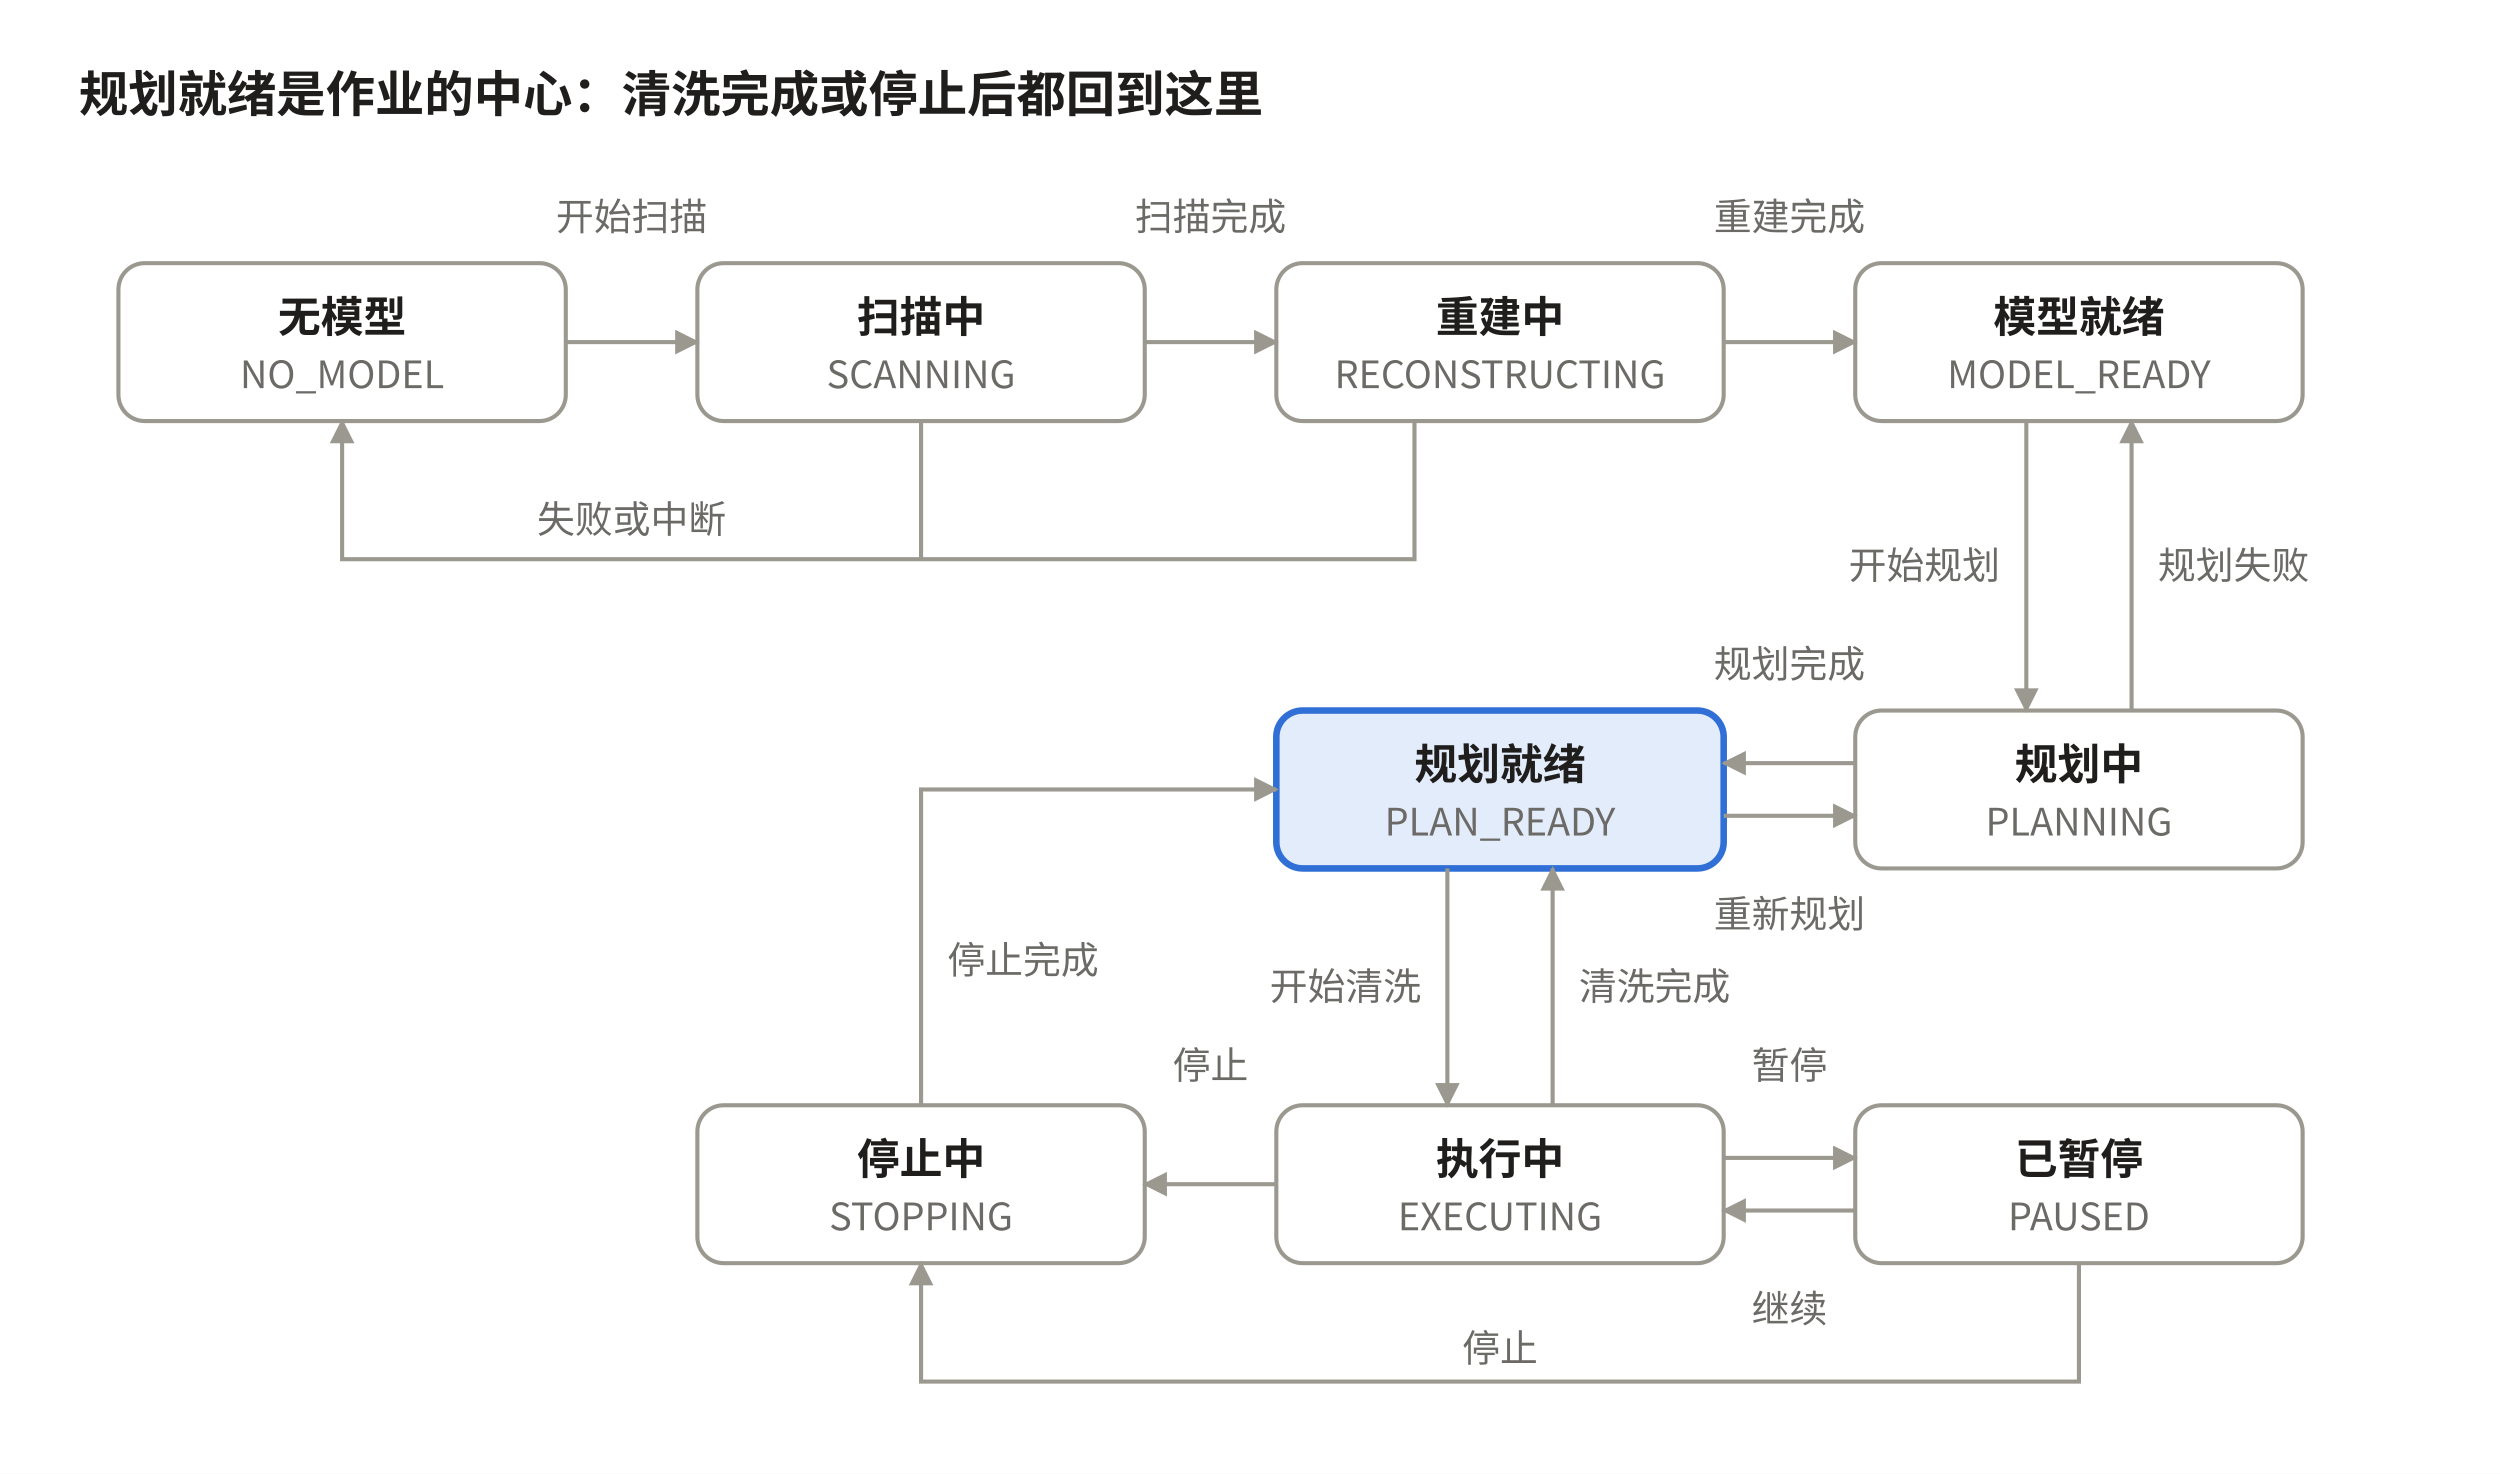
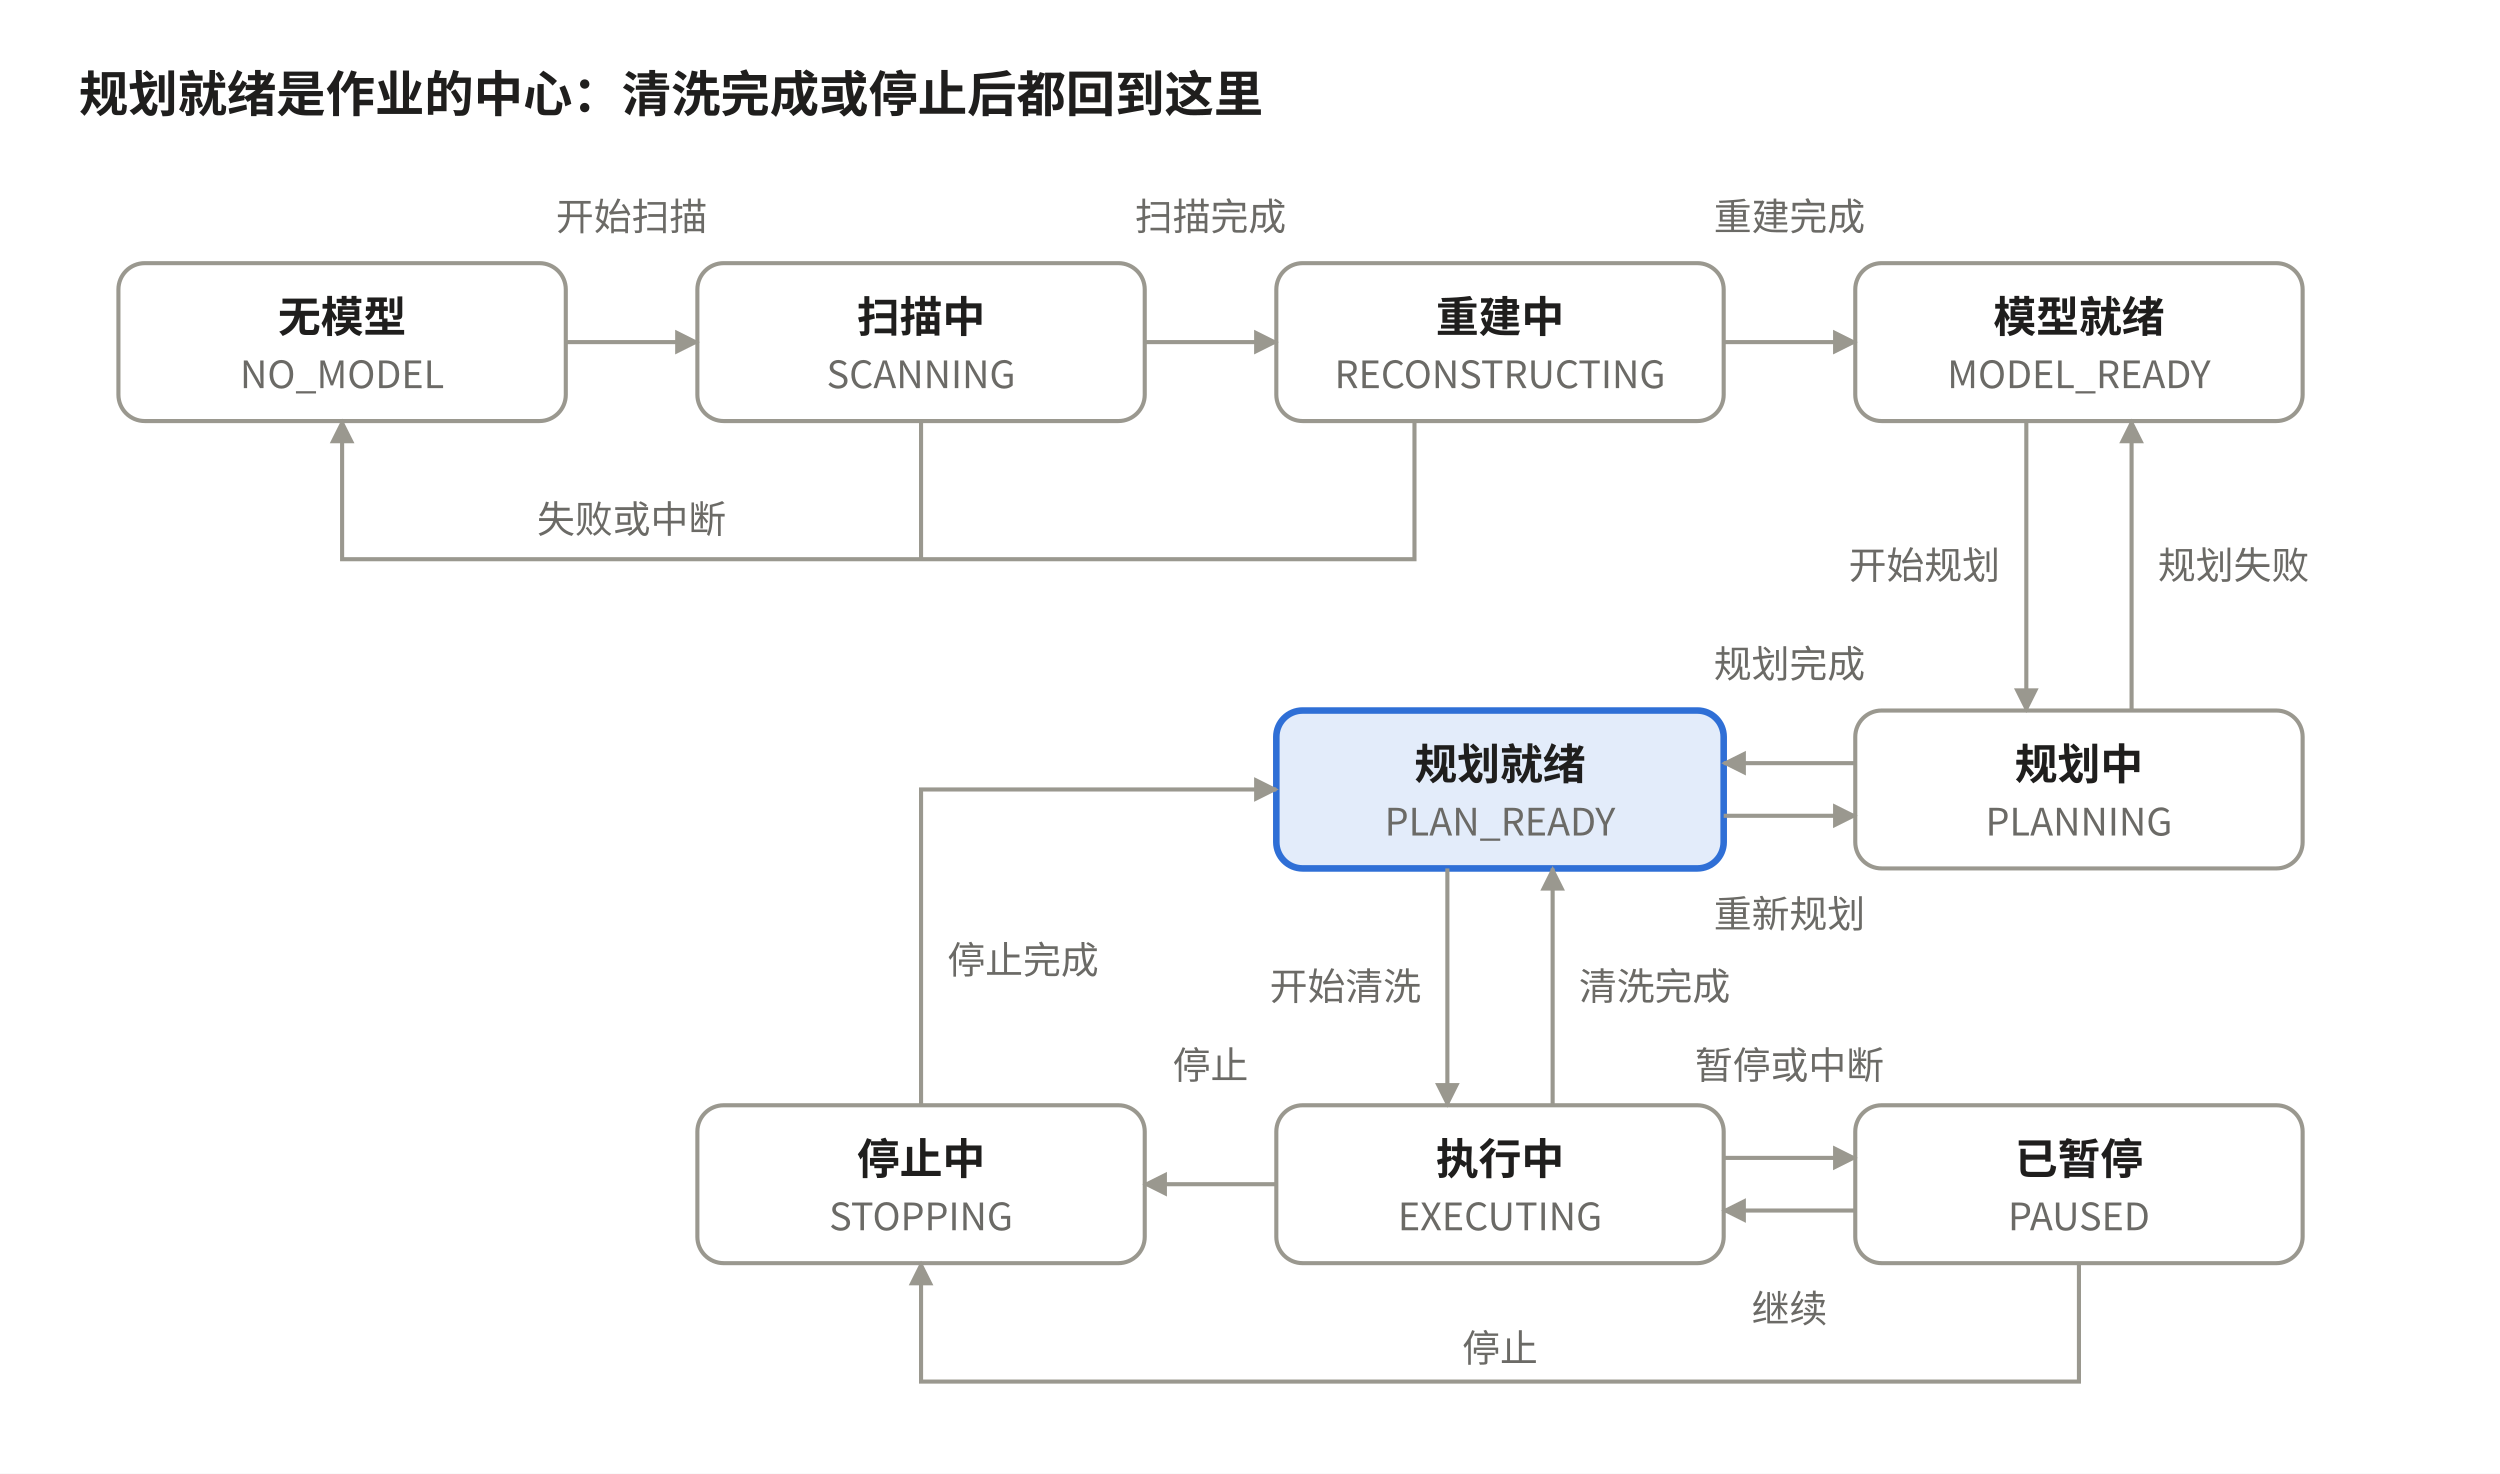
<svg xmlns="http://www.w3.org/2000/svg" viewBox="0 0 760 448" width="760" height="448" font-family="'Noto Sans CJK SC','PingFang SC','Microsoft YaHei',sans-serif">
  <defs>
    <marker id="arrow" viewBox="0 0 10 10" refX="9" refY="5" markerWidth="6" markerHeight="6" orient="auto-start-reverse">
      <path d="M0 0L10 5L0 10z" fill="#9a988f" />
    </marker>
  </defs>
  <rect width="760" height="448" fill="#ffffff" />
  <text x="24" y="34" font-size="15" font-weight="600" fill="#1f1e1d" text-anchor="start">规划就绪是作业的中心：清洗完成或停止后都回到这里</text>
  <rect x="36.0" y="80.0" width="136" height="48" rx="8" fill="none" stroke="#9a988f" stroke-width="1.25" />
  <text x="104" y="101" font-size="13" font-weight="600" fill="#1f1e1d" text-anchor="middle">无模型</text>
  <text x="104" y="118" font-size="11.5" fill="#6b6a66" text-anchor="middle">NO_MODEL</text>
  <rect x="212.0" y="80.0" width="136" height="48" rx="8" fill="none" stroke="#9a988f" stroke-width="1.25" />
  <text x="280" y="101" font-size="13" font-weight="600" fill="#1f1e1d" text-anchor="middle">扫描中</text>
  <text x="280" y="118" font-size="11.5" fill="#6b6a66" text-anchor="middle">SCANNING</text>
  <rect x="388.0" y="80.0" width="136" height="48" rx="8" fill="none" stroke="#9a988f" stroke-width="1.25" />
  <text x="456" y="101" font-size="13" font-weight="600" fill="#1f1e1d" text-anchor="middle">重建中</text>
  <text x="456" y="118" font-size="11.5" fill="#6b6a66" text-anchor="middle">RECONSTRUCTING</text>
  <rect x="564.0" y="80.0" width="136" height="48" rx="8" fill="none" stroke="#9a988f" stroke-width="1.25" />
  <text x="632" y="101" font-size="13" font-weight="600" fill="#1f1e1d" text-anchor="middle">模型就绪</text>
  <text x="632" y="118" font-size="11.5" fill="#6b6a66" text-anchor="middle">MODEL_READY</text>
  <rect x="564.0" y="216.0" width="136" height="48" rx="8" fill="none" stroke="#9a988f" stroke-width="1.25" />
  <text x="632" y="237" font-size="13" font-weight="600" fill="#1f1e1d" text-anchor="middle">规划中</text>
  <text x="632" y="254" font-size="11.5" fill="#6b6a66" text-anchor="middle">PLANNING</text>
  <rect x="388.0" y="216.0" width="136" height="48" rx="8" fill="#e3ecfa" stroke="#2f6fd6" stroke-width="2" />
  <text x="456" y="237" font-size="13" font-weight="600" fill="#1f1e1d" text-anchor="middle">规划就绪</text>
  <text x="456" y="254" font-size="11.5" fill="#6b6a66" text-anchor="middle">PLAN_READY</text>
  <rect x="388.0" y="336.0" width="136" height="48" rx="8" fill="none" stroke="#9a988f" stroke-width="1.25" />
  <text x="456" y="357" font-size="13" font-weight="600" fill="#1f1e1d" text-anchor="middle">执行中</text>
  <text x="456" y="374" font-size="11.5" fill="#6b6a66" text-anchor="middle">EXECUTING</text>
  <rect x="564.0" y="336.0" width="136" height="48" rx="8" fill="none" stroke="#9a988f" stroke-width="1.25" />
  <text x="632" y="357" font-size="13" font-weight="600" fill="#1f1e1d" text-anchor="middle">已暂停</text>
  <text x="632" y="374" font-size="11.5" fill="#6b6a66" text-anchor="middle">PAUSED</text>
  <rect x="212.0" y="336.0" width="136" height="48" rx="8" fill="none" stroke="#9a988f" stroke-width="1.25" />
  <text x="280" y="357" font-size="13" font-weight="600" fill="#1f1e1d" text-anchor="middle">停止中</text>
  <text x="280" y="374" font-size="11.5" fill="#6b6a66" text-anchor="middle">STOPPING</text>
  <path d="M172 104 L212 104" fill="none" stroke="#9a988f" stroke-width="1.25" marker-end="url(#arrow)" />
  <path d="M348 104 L388 104" fill="none" stroke="#9a988f" stroke-width="1.25" marker-end="url(#arrow)" />
  <path d="M524 104 L564 104" fill="none" stroke="#9a988f" stroke-width="1.25" marker-end="url(#arrow)" />
  <path d="M430 128 L430 170 L104 170 L104 128" fill="none" stroke="#9a988f" stroke-width="1.25" marker-end="url(#arrow)" />
  <path d="M280 128 L280 170" fill="none" stroke="#9a988f" stroke-width="1.25" />
  <path d="M616 128 L616 216" fill="none" stroke="#9a988f" stroke-width="1.25" marker-end="url(#arrow)" />
  <path d="M648 216 L648 128" fill="none" stroke="#9a988f" stroke-width="1.25" marker-end="url(#arrow)" />
  <path d="M564 232 L524 232" fill="none" stroke="#9a988f" stroke-width="1.25" marker-end="url(#arrow)" />
  <path d="M524 248 L564 248" fill="none" stroke="#9a988f" stroke-width="1.25" marker-end="url(#arrow)" />
  <path d="M440 264 L440 336" fill="none" stroke="#9a988f" stroke-width="1.25" marker-end="url(#arrow)" />
  <path d="M472 336 L472 264" fill="none" stroke="#9a988f" stroke-width="1.25" marker-end="url(#arrow)" />
  <path d="M524 352 L564 352" fill="none" stroke="#9a988f" stroke-width="1.25" marker-end="url(#arrow)" />
  <path d="M564 368 L524 368" fill="none" stroke="#9a988f" stroke-width="1.25" marker-end="url(#arrow)" />
  <path d="M388 360 L348 360" fill="none" stroke="#9a988f" stroke-width="1.25" marker-end="url(#arrow)" />
  <path d="M632 384 L632 420 L280 420 L280 384" fill="none" stroke="#9a988f" stroke-width="1.25" marker-end="url(#arrow)" />
  <path d="M280 336 L280 240 L388 240" fill="none" stroke="#9a988f" stroke-width="1.25" marker-end="url(#arrow)" />
  <text x="192" y="70" font-size="11.5" fill="#6b6a66" text-anchor="middle">开始扫描</text>
  <text x="368" y="70" font-size="11.5" fill="#6b6a66" text-anchor="middle">扫描完成</text>
  <text x="544" y="70" font-size="11.5" fill="#6b6a66" text-anchor="middle">重建完成</text>
  <text x="192" y="162" font-size="11.5" fill="#6b6a66" text-anchor="middle">失败或中断</text>
  <text x="608" y="176" font-size="11.5" fill="#6b6a66" text-anchor="end">开始规划</text>
  <text x="656" y="176" font-size="11.5" fill="#6b6a66" text-anchor="start">规划失败</text>
  <text x="544" y="206" font-size="11.5" fill="#6b6a66" text-anchor="middle">规划完成</text>
  <text x="544" y="282" font-size="11.5" fill="#6b6a66" text-anchor="middle">重新规划</text>
  <text x="432" y="304" font-size="11.5" fill="#6b6a66" text-anchor="end">开始清洗</text>
  <text x="480" y="304" font-size="11.5" fill="#6b6a66" text-anchor="start">清洗完成</text>
  <text x="288" y="296" font-size="11.5" fill="#6b6a66" text-anchor="start">停止完成</text>
-   <text x="544" y="328" font-size="11.5" fill="#6b6a66" text-anchor="middle">暂停</text>
+   <text x="544" y="328" font-size="11.5" fill="#6b6a66" text-anchor="middle">暂停或中断</text>
  <text x="544" y="402" font-size="11.5" fill="#6b6a66" text-anchor="middle">继续</text>
  <text x="368" y="328" font-size="11.5" fill="#6b6a66" text-anchor="middle">停止</text>
  <text x="456" y="414" font-size="11.5" fill="#6b6a66" text-anchor="middle">停止</text>
</svg>
